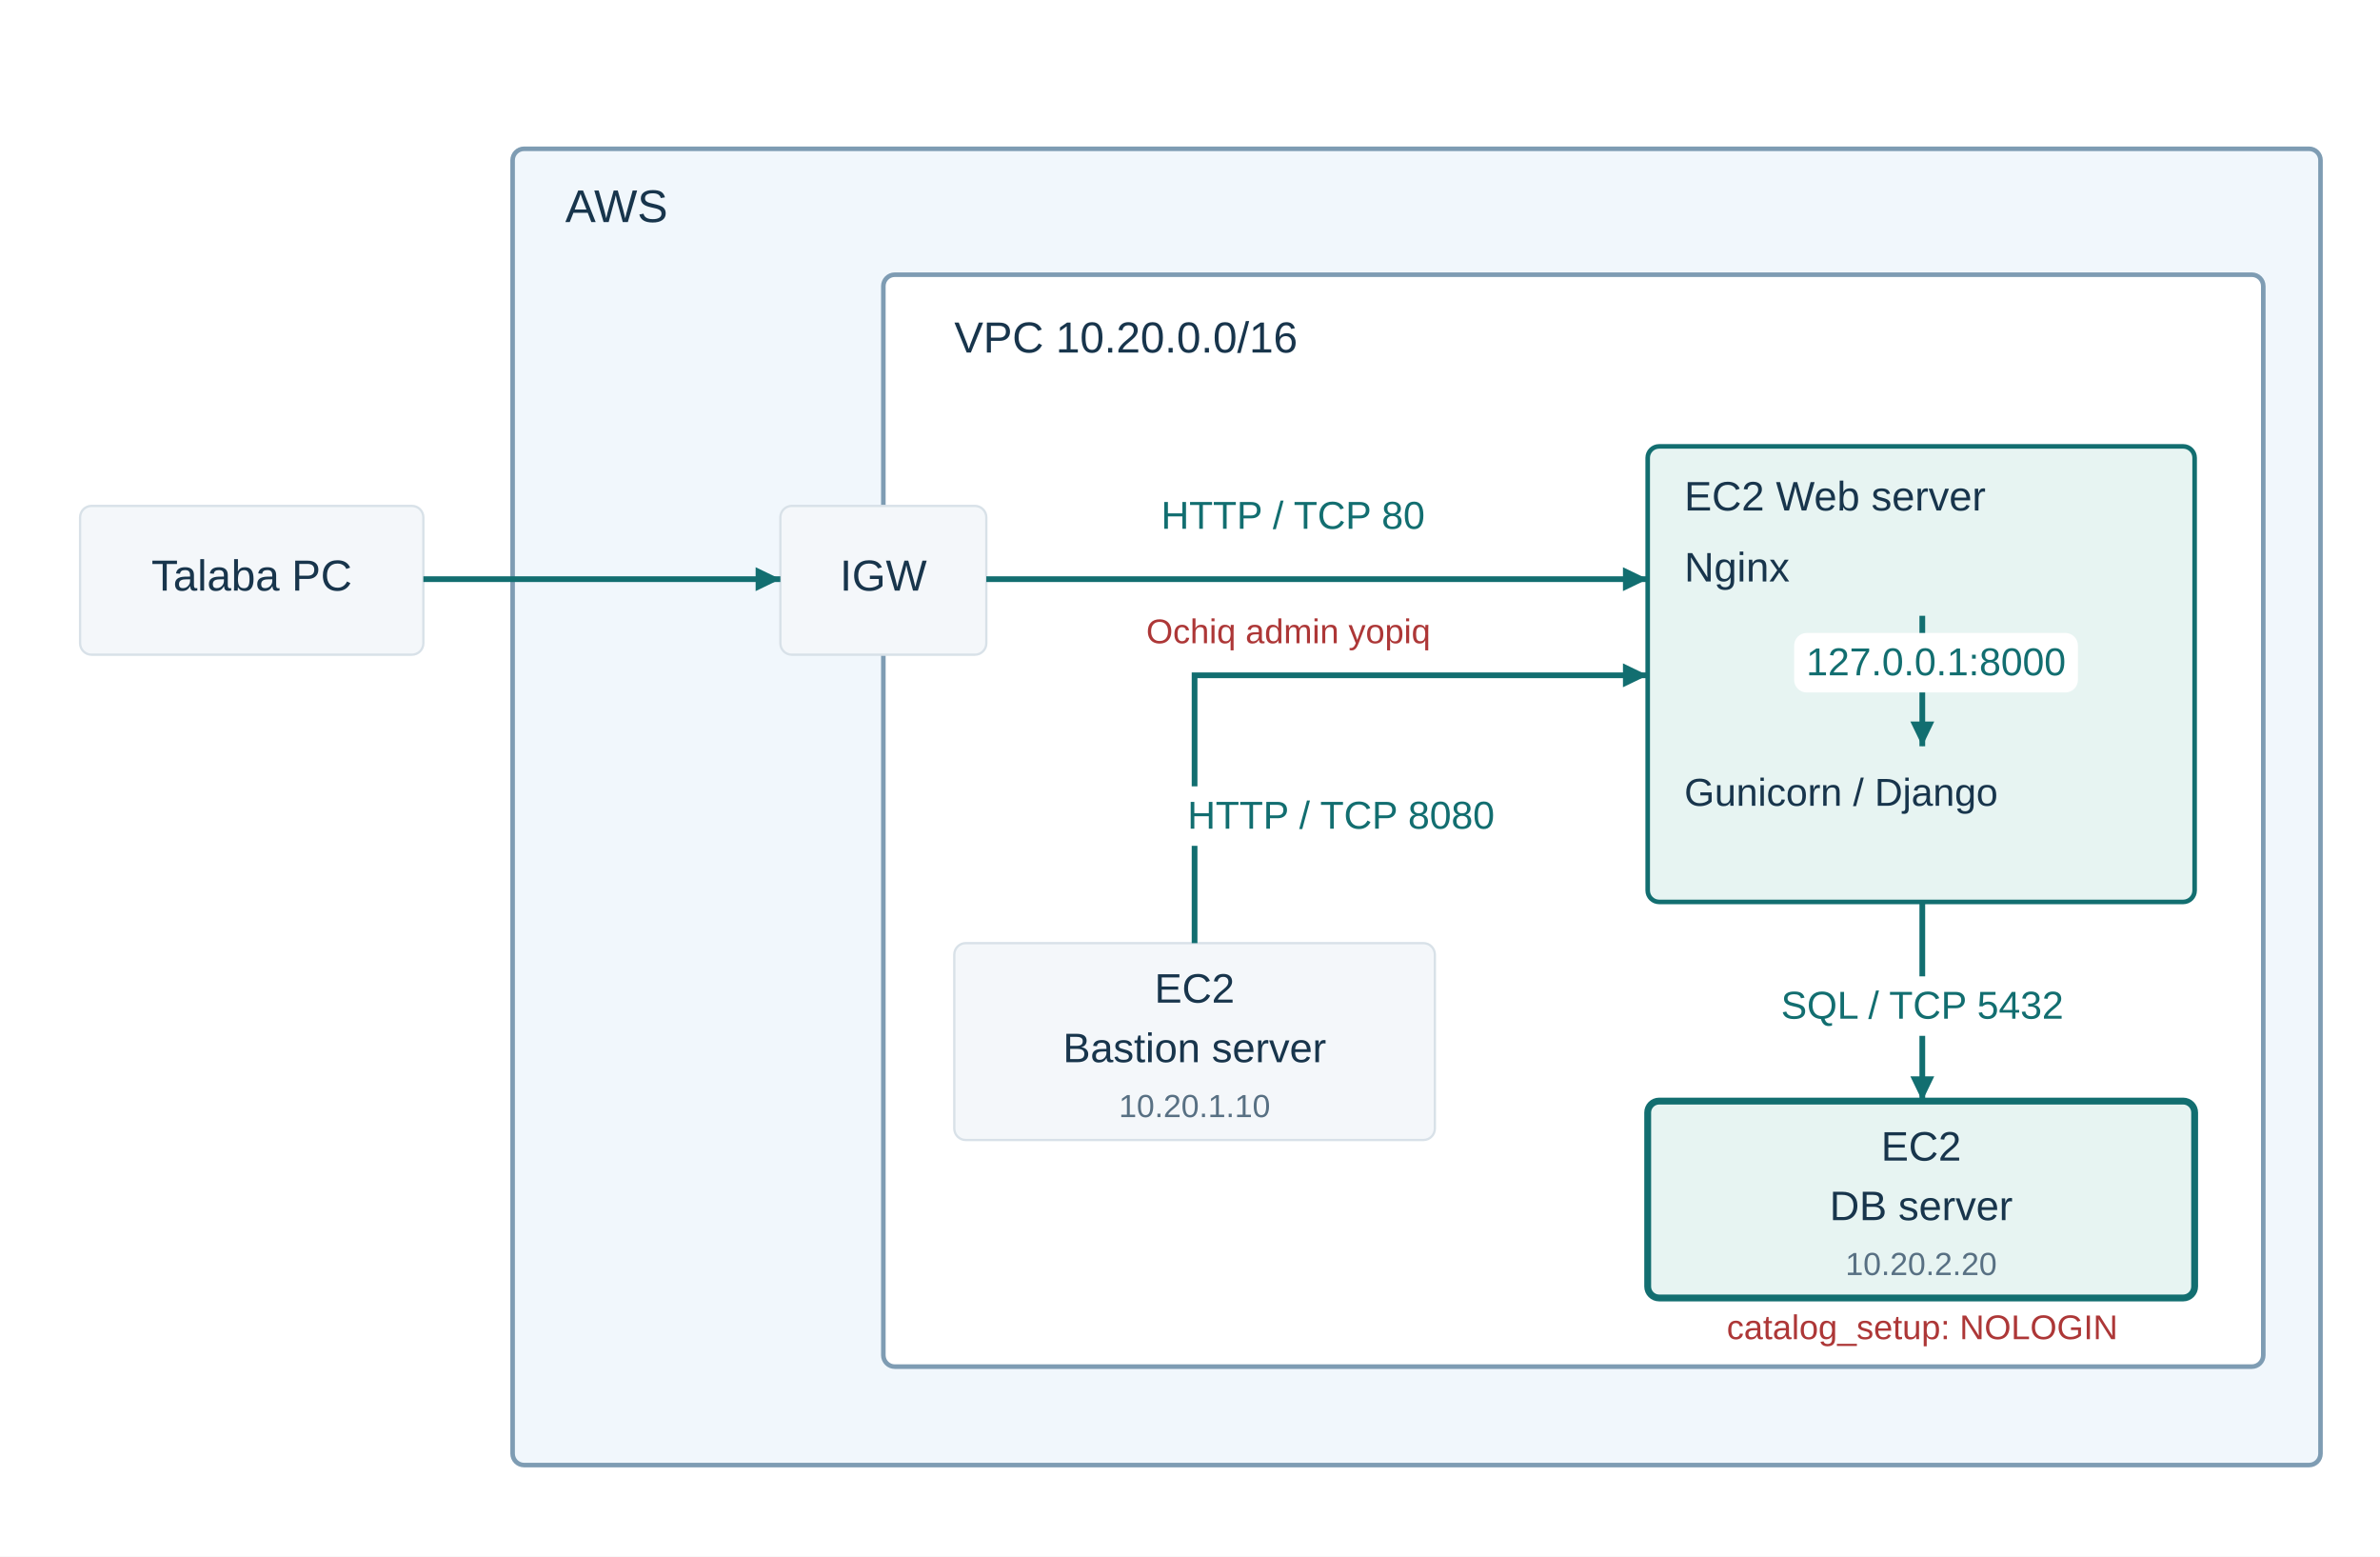
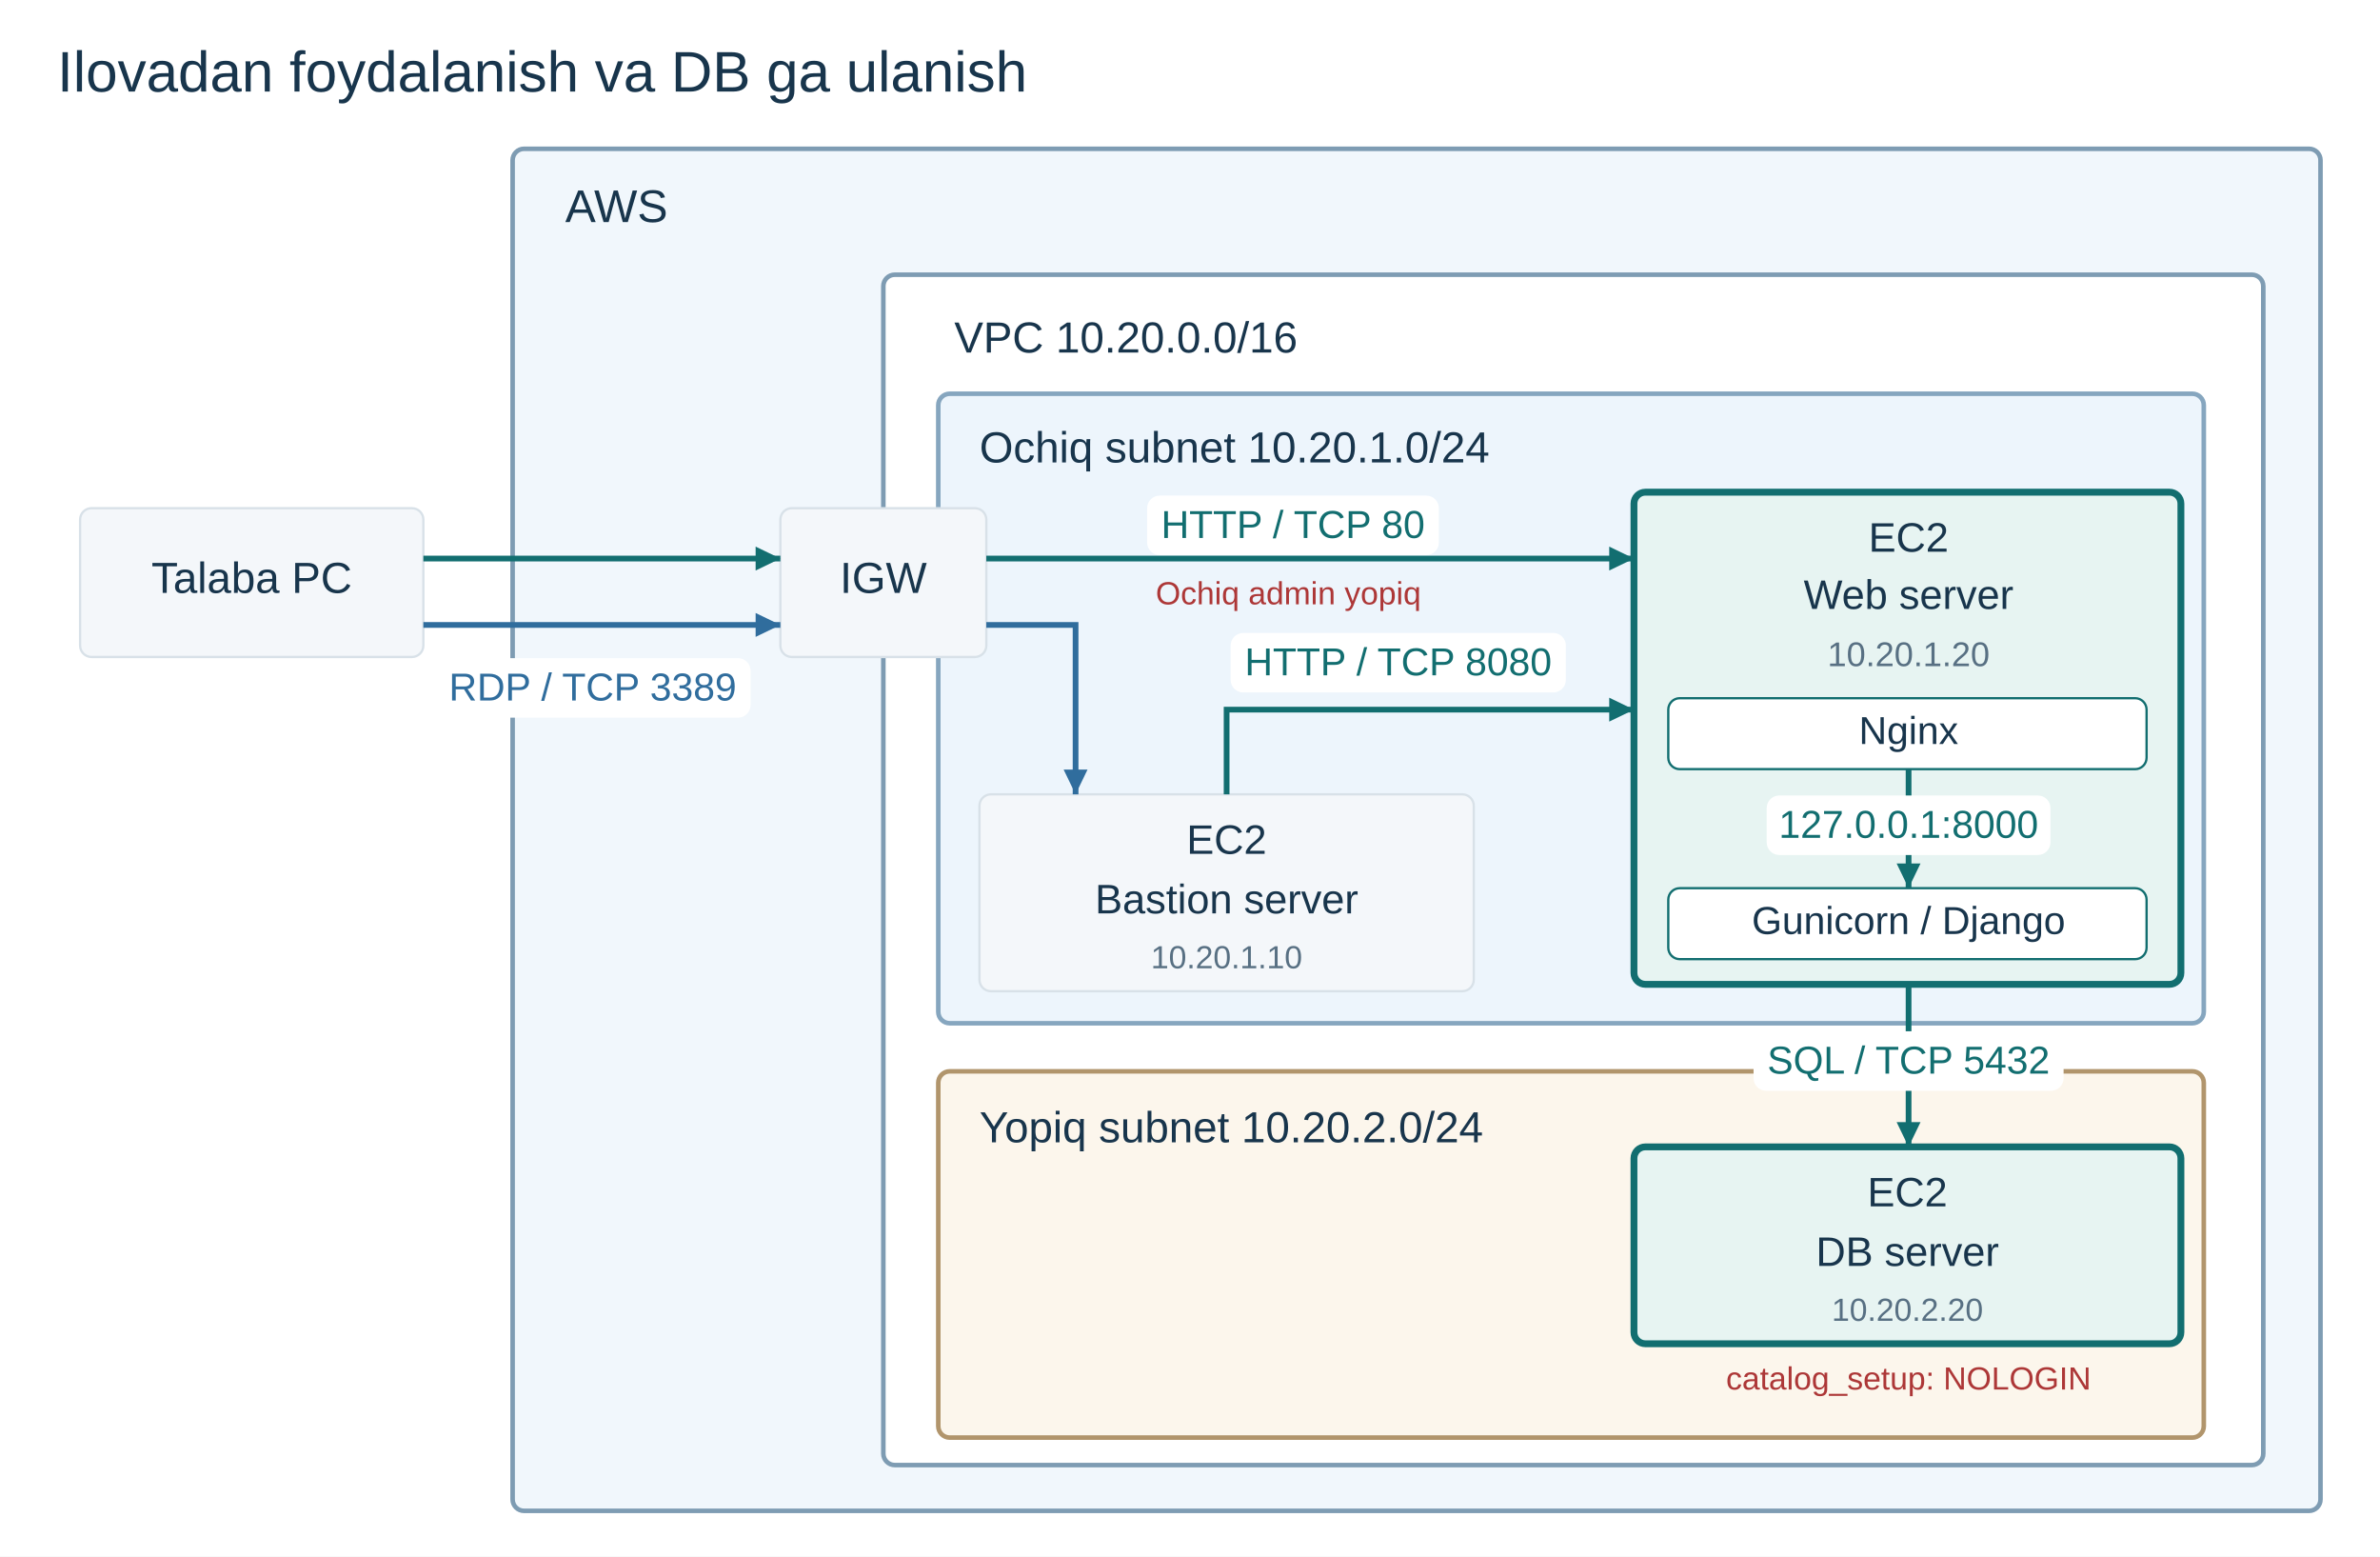
<svg xmlns="http://www.w3.org/2000/svg" width="1040" height="680" viewBox="0 0 1040 680" role="img">
  <rect width="1040" height="680" fill="white" />
-   <rect x="224" y="65" width="790" height="575" rx="5" fill="#f1f7fc" stroke="#7e9cb3" stroke-width="2" />
+   <text x="25" y="40" font-size="25" font-family="Arial,MS Gothic,sans-serif" fill="#18354c">Ilovadan foydalanish va DB ga ulanish</text>
+   <rect x="224" y="65" width="790" height="595" rx="5" fill="#f1f7fc" stroke="#7e9cb3" stroke-width="2" />
  <text x="247" y="97" font-size="20" font-family="Arial,MS Gothic,sans-serif" fill="#18354c">AWS</text>
-   <rect x="386" y="120" width="603" height="477" rx="5" fill="white" stroke="#7e9cb3" stroke-width="2" />
+   <rect x="386" y="120" width="603" height="520" rx="5" fill="white" stroke="#7e9cb3" stroke-width="2" />
  <text x="417" y="154" font-size="19" font-family="Arial,MS Gothic,sans-serif" fill="#18354c">VPC  10.20.0.0/16</text>
-   <rect x="35" y="221" width="150" height="65" rx="5" fill="#f4f7fa" stroke="#d8e1e8" stroke-width="1" />
-   <text x="110.0" y="258" font-size="19" font-family="Arial,MS Gothic,sans-serif" fill="#18354c" text-anchor="middle">Talaba PC</text>
-   <rect x="341" y="221" width="90" height="65" rx="5" fill="#f4f7fa" stroke="#d8e1e8" stroke-width="1" />
-   <text x="386.0" y="258" font-size="19" font-family="Arial,MS Gothic,sans-serif" fill="#18354c" text-anchor="middle">IGW</text>
-   <polyline points="185,253 341,253" fill="none" stroke="#126e70" stroke-width="2.5" />
-   <polygon points="341.00,253.00 330.19,258.22 330.19,247.78" fill="#126e70" />
-   <polyline points="431,253 720,253" fill="none" stroke="#126e70" stroke-width="2.5" />
-   <polygon points="720.00,253.00 709.19,258.22 709.19,247.78" fill="#126e70" />
-   <rect x="501.762" y="213" width="126.477" height="25" rx="5" fill="white" stroke="white" stroke-width="1" />
-   <text x="565" y="231" font-size="17" font-family="Arial,MS Gothic,sans-serif" fill="#126e70" text-anchor="middle">HTTP / TCP 80</text>
-   <rect x="417" y="412" width="210" height="86" rx="5" fill="#f4f7fa" stroke="#d8e1e8" stroke-width="1" />
-   <text x="522.0" y="438" font-size="18" font-family="Arial,MS Gothic,sans-serif" fill="#18354c" text-anchor="middle">EC2</text>
-   <text x="522.0" y="464" font-size="18" font-family="Arial,MS Gothic,sans-serif" fill="#18354c" text-anchor="middle">Bastion server</text>
-   <text x="522.0" y="488" font-size="14" font-family="Arial,MS Gothic,sans-serif" fill="#587083" text-anchor="middle">10.20.1.10</text>
-   <polyline points="522,412 522,295 720,295" fill="none" stroke="#126e70" stroke-width="2.5" />
-   <polygon points="720.00,295.00 709.19,300.22 709.19,289.78" fill="#126e70" />
-   <rect x="513.262" y="344" width="145.477" height="25" rx="5" fill="white" stroke="white" stroke-width="1" />
-   <text x="586" y="362" font-size="17" font-family="Arial,MS Gothic,sans-serif" fill="#126e70" text-anchor="middle">HTTP / TCP 8080</text>
-   <rect x="720" y="195" width="239" height="199" rx="5" fill="#e7f4f2" stroke="#126e70" stroke-width="2" />
-   <text x="736" y="223" font-size="18" font-family="Arial,MS Gothic,sans-serif" fill="#18354c">EC2 Web server</text>
-   <text x="736" y="254" font-size="18" font-family="Arial,MS Gothic,sans-serif" fill="#18354c">Nginx</text>
-   <polyline points="840,269 840,326" fill="none" stroke="#126e70" stroke-width="2.5" />
-   <polygon points="840.00,326.00 834.78,315.19 845.22,315.19" fill="#126e70" />
-   <rect x="784.5" y="277" width="123.0" height="25" rx="5" fill="white" stroke="white" stroke-width="1" />
-   <text x="846" y="295" font-size="17" font-family="Arial,MS Gothic,sans-serif" fill="#126e70" text-anchor="middle">127.0.0.1:8000</text>
-   <text x="736" y="352" font-size="17" font-family="Arial,MS Gothic,sans-serif" fill="#18354c">Gunicorn / Django</text>
-   <rect x="720" y="481" width="239" height="86" rx="5" fill="#e7f4f2" stroke="#126e70" stroke-width="3" />
-   <text x="839.5" y="507" font-size="18" font-family="Arial,MS Gothic,sans-serif" fill="#18354c" text-anchor="middle">EC2</text>
-   <text x="839.5" y="533" font-size="18" font-family="Arial,MS Gothic,sans-serif" fill="#18354c" text-anchor="middle">DB server</text>
-   <text x="839.5" y="557" font-size="14" font-family="Arial,MS Gothic,sans-serif" fill="#587083" text-anchor="middle">10.20.2.20</text>
-   <polyline points="840,394 840,481" fill="none" stroke="#126e70" stroke-width="2.5" />
-   <polygon points="840.00,481.00 834.78,470.19 845.22,470.19" fill="#126e70" />
-   <rect x="772.762" y="427" width="134.477" height="25" rx="5" fill="white" stroke="white" stroke-width="1" />
-   <text x="840" y="445" font-size="17" font-family="Arial,MS Gothic,sans-serif" fill="#126e70" text-anchor="middle">SQL / TCP 5432</text>
-   <text x="563" y="281" font-size="15" font-family="Arial,MS Gothic,sans-serif" fill="#ad3737" text-anchor="middle">Ochiq admin yopiq</text>
-   <text x="840" y="585" font-size="15" font-family="Arial,MS Gothic,sans-serif" fill="#ad3737" text-anchor="middle">catalog_setup: NOLOGIN</text>
+   <rect x="410" y="172" width="553" height="275" rx="5" fill="#edf5fc" stroke="#86a6bf" stroke-width="2" />
+   <text x="428" y="202" font-size="19" font-family="Arial,MS Gothic,sans-serif" fill="#18354c">Ochiq subnet  10.20.1.0/24</text>
+   <rect x="410" y="468" width="553" height="160" rx="5" fill="#fcf6ec" stroke="#b1956c" stroke-width="2" />
+   <text x="428" y="499" font-size="19" font-family="Arial,MS Gothic,sans-serif" fill="#18354c">Yopiq subnet  10.20.2.0/24</text>
+   <rect x="35" y="222" width="150" height="65" rx="5" fill="#f4f7fa" stroke="#d8e1e8" stroke-width="1" />
+   <text x="110.0" y="259" font-size="19" font-family="Arial,MS Gothic,sans-serif" fill="#18354c" text-anchor="middle">Talaba PC</text>
+   <rect x="341" y="222" width="90" height="65" rx="5" fill="#f4f7fa" stroke="#d8e1e8" stroke-width="1" />
+   <text x="386.0" y="259" font-size="19" font-family="Arial,MS Gothic,sans-serif" fill="#18354c" text-anchor="middle">IGW</text>
+   <rect x="428" y="347" width="216" height="86" rx="5" fill="#f4f7fa" stroke="#d8e1e8" stroke-width="1" />
+   <text x="536.0" y="373" font-size="18" font-family="Arial,MS Gothic,sans-serif" fill="#18354c" text-anchor="middle">EC2</text>
+   <text x="536.0" y="399" font-size="18" font-family="Arial,MS Gothic,sans-serif" fill="#18354c" text-anchor="middle">Bastion server</text>
+   <text x="536.0" y="423" font-size="14" font-family="Arial,MS Gothic,sans-serif" fill="#587083" text-anchor="middle">10.20.1.10</text>
+   <rect x="714" y="215" width="239" height="215" rx="5" fill="#e7f4f2" stroke="#126e70" stroke-width="3" />
+   <text x="834" y="241" font-size="18" font-family="Arial,MS Gothic,sans-serif" fill="#18354c" text-anchor="middle">EC2</text>
+   <text x="834" y="266" font-size="18" font-family="Arial,MS Gothic,sans-serif" fill="#18354c" text-anchor="middle">Web server</text>
+   <text x="834" y="291" font-size="15" font-family="Arial,MS Gothic,sans-serif" fill="#587083" text-anchor="middle">10.20.1.20</text>
+   <rect x="729" y="305" width="209" height="31" rx="5" fill="white" stroke="#126e70" stroke-width="1" />
+   <text x="834" y="325" font-size="17" font-family="Arial,MS Gothic,sans-serif" fill="#18354c" text-anchor="middle">Nginx</text>
+   <rect x="729" y="388" width="209" height="31" rx="5" fill="white" stroke="#126e70" stroke-width="1" />
+   <text x="834" y="408" font-size="17" font-family="Arial,MS Gothic,sans-serif" fill="#18354c" text-anchor="middle">Gunicorn / Django</text>
+   <polyline points="834,336 834,388" fill="none" stroke="#126e70" stroke-width="2.5" />
+   <polygon points="834.00,388.00 828.78,377.19 839.22,377.19" fill="#126e70" />
+   <rect x="772.5" y="348" width="123.0" height="25" rx="5" fill="white" stroke="white" stroke-width="1" />
+   <text x="834" y="366" font-size="17" font-family="Arial,MS Gothic,sans-serif" fill="#126e70" text-anchor="middle">127.0.0.1:8000</text>
+   <rect x="714" y="501" width="239" height="86" rx="5" fill="#e7f4f2" stroke="#126e70" stroke-width="3" />
+   <text x="833.5" y="527" font-size="18" font-family="Arial,MS Gothic,sans-serif" fill="#18354c" text-anchor="middle">EC2</text>
+   <text x="833.5" y="553" font-size="18" font-family="Arial,MS Gothic,sans-serif" fill="#18354c" text-anchor="middle">DB server</text>
+   <text x="833.5" y="577" font-size="14" font-family="Arial,MS Gothic,sans-serif" fill="#587083" text-anchor="middle">10.20.2.20</text>
+   <polyline points="185,244 341,244" fill="none" stroke="#126e70" stroke-width="2.5" />
+   <polygon points="341.00,244.00 330.19,249.22 330.19,238.78" fill="#126e70" />
+   <polyline points="431,244 714,244" fill="none" stroke="#126e70" stroke-width="2.5" />
+   <polygon points="714.00,244.00 703.19,249.22 703.19,238.78" fill="#126e70" />
+   <rect x="501.762" y="217" width="126.477" height="25" rx="5" fill="white" stroke="white" stroke-width="1" />
+   <text x="565" y="235" font-size="17" font-family="Arial,MS Gothic,sans-serif" fill="#126e70" text-anchor="middle">HTTP / TCP 80</text>
+   <polyline points="185,273 341,273" fill="none" stroke="#306d9d" stroke-width="2.5" />
+   <polygon points="341.00,273.00 330.19,278.22 330.19,267.78" fill="#306d9d" />
+   <rect x="190.512" y="288" width="136.977" height="25" rx="5" fill="white" stroke="white" stroke-width="1" />
+   <text x="259" y="306" font-size="17" font-family="Arial,MS Gothic,sans-serif" fill="#306d9d" text-anchor="middle">RDP / TCP 3389</text>
+   <polyline points="431,273 470,273 470,347" fill="none" stroke="#306d9d" stroke-width="2.5" />
+   <polygon points="470.00,347.00 464.78,336.19 475.22,336.19" fill="#306d9d" />
+   <polyline points="536,347 536,310 714,310" fill="none" stroke="#126e70" stroke-width="2.5" />
+   <polygon points="714.00,310.00 703.19,315.22 703.19,304.78" fill="#126e70" />
+   <rect x="538.262" y="277" width="145.477" height="25" rx="5" fill="white" stroke="white" stroke-width="1" />
+   <text x="611" y="295" font-size="17" font-family="Arial,MS Gothic,sans-serif" fill="#126e70" text-anchor="middle">HTTP / TCP 8080</text>
+   <polyline points="834,430 834,501" fill="none" stroke="#126e70" stroke-width="2.5" />
+   <polygon points="834.00,501.00 828.78,490.19 839.22,490.19" fill="#126e70" />
+   <rect x="766.762" y="451" width="134.477" height="25" rx="5" fill="white" stroke="white" stroke-width="1" />
+   <text x="834" y="469" font-size="17" font-family="Arial,MS Gothic,sans-serif" fill="#126e70" text-anchor="middle">SQL / TCP 5432</text>
+   <text x="563" y="264" font-size="14" font-family="Arial,MS Gothic,sans-serif" fill="#ad3737" text-anchor="middle">Ochiq admin yopiq</text>
+   <text x="834" y="607" font-size="14" font-family="Arial,MS Gothic,sans-serif" fill="#ad3737" text-anchor="middle">catalog_setup: NOLOGIN</text>
</svg>
